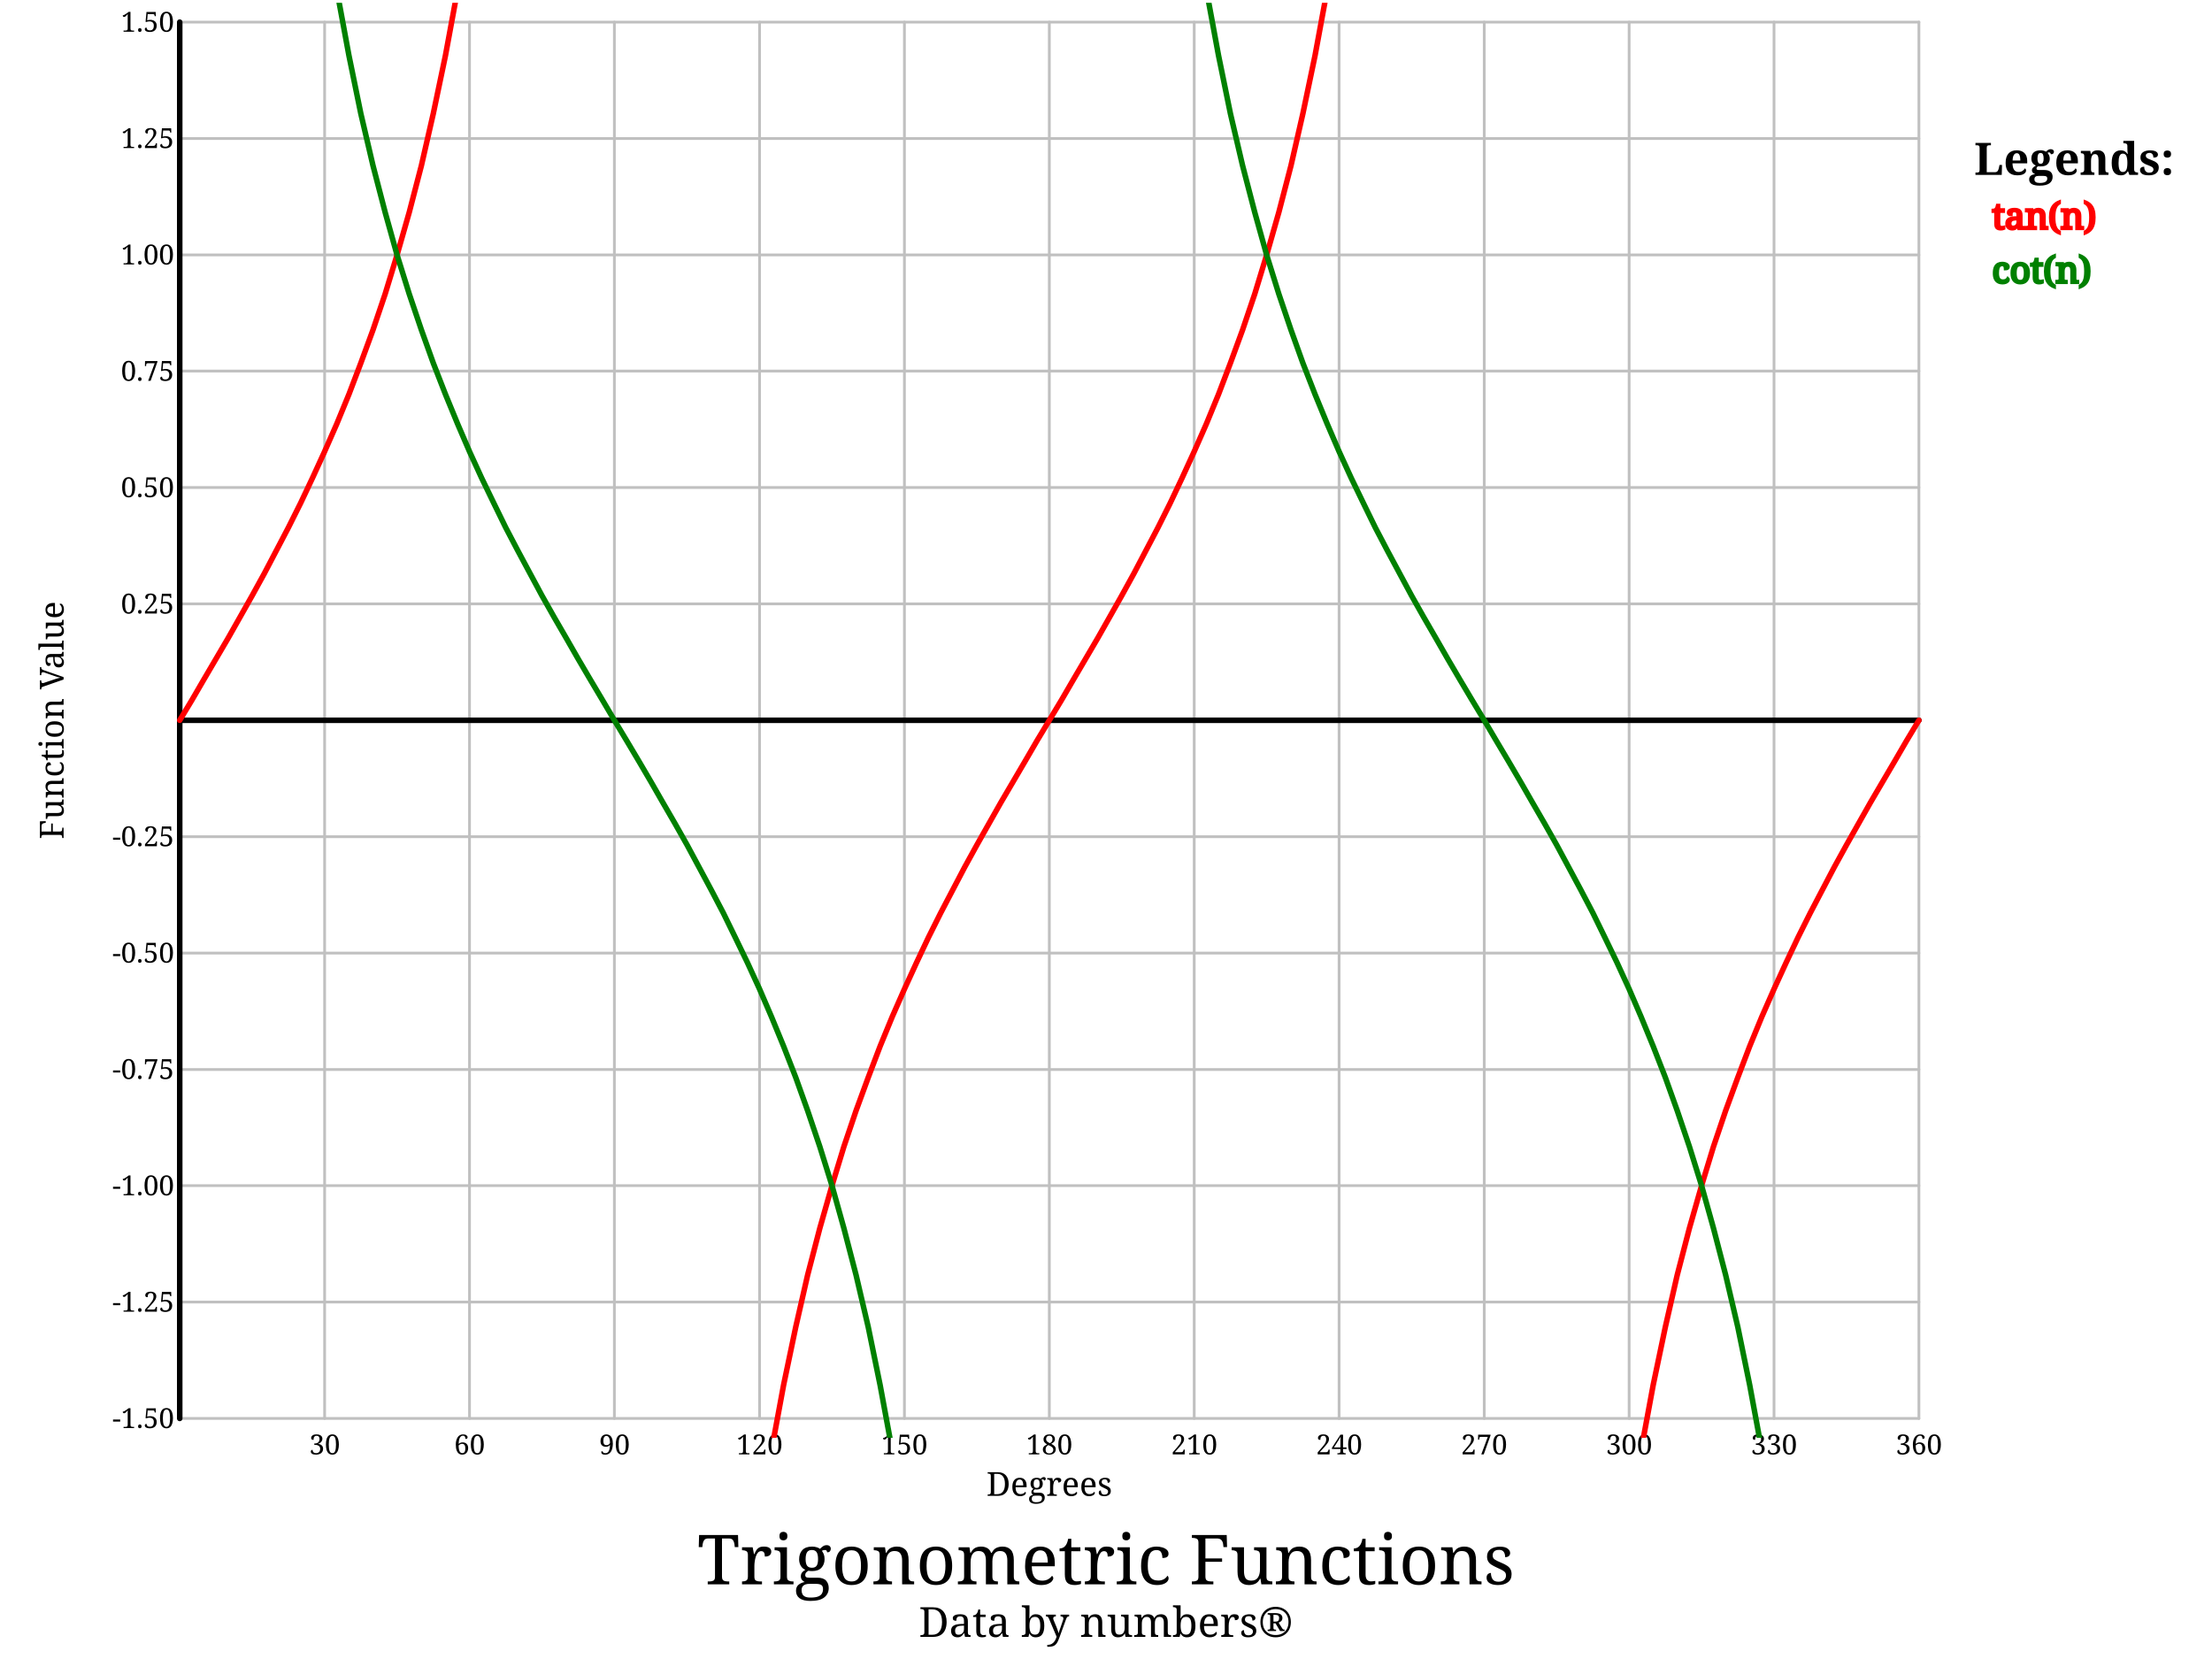
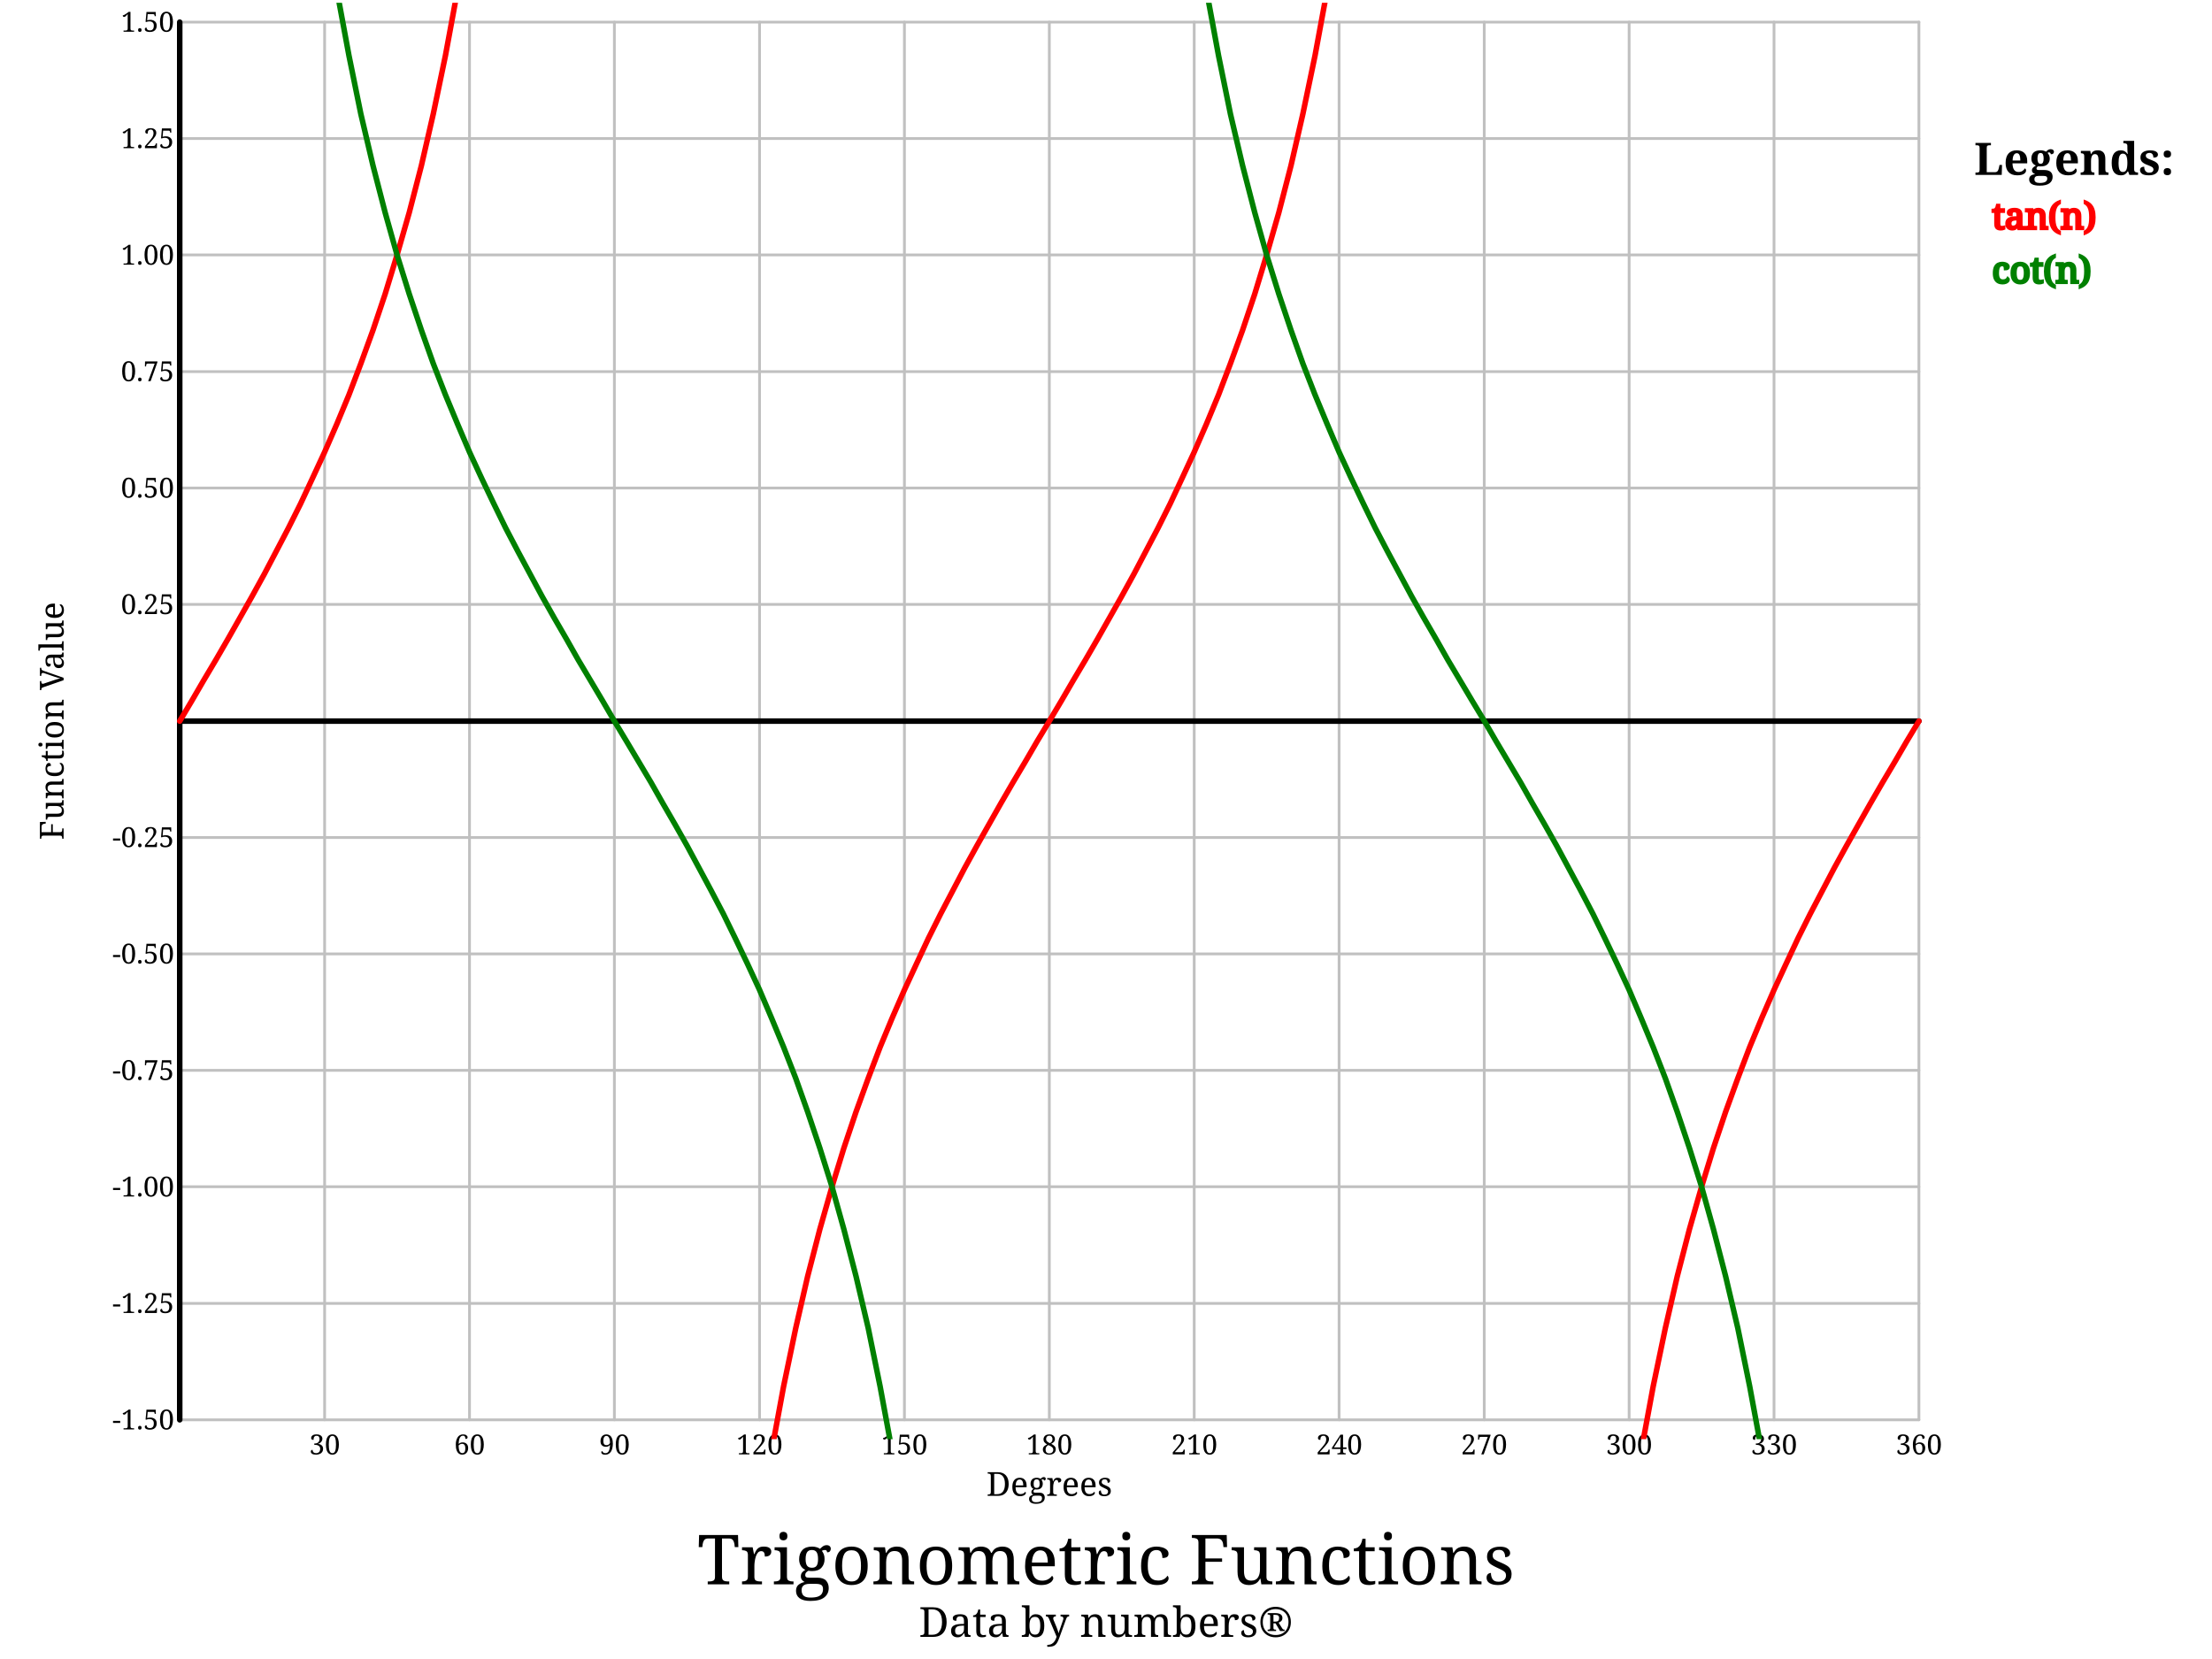
<svg xmlns="http://www.w3.org/2000/svg" id="svg-ex3" width="800" height="600">
  <defs>
    <clipPath id="plotable">
-       <rect x="58.0" y="1.0" width="643.0" height="519.0" rx="0.0" />
+       <rect x="58.0" y="1.0" width="643.0" height="519.5" rx="0.0" />
    </clipPath>
  </defs>
  <style>
svg#svg-ex3 { background-color: #ffedcc }
#svg-ex3 path.lightBG { fill: rgba(220,220,220,0.667) }
#svg-ex3 path.midBG { fill: rgba(120,120,120,0.667) }
#svg-ex3 path.darkBG { fill: rgba(35,35,35,0.667) }
#svg-ex3 g.plotarea { opacity: 1.0 }
#svg-ex3 g.plotarea path:hover { stroke-width: 5.0 }
#svg-ex3 path { stroke-width: 2.0; fill: none; stroke-linecap: round }
#svg-ex3 path.axes { stroke: black }
#svg-ex3 path.xlabel, #svg-ex3 path.ylabel { stroke: silver; stroke-width: 1 }
#svg-ex3 text { font-family: serif }
#svg-ex3 text.legend { font-size: 13.0px }
#svg-ex3 text.legend.headline { font-size: 16.2px; font-weight: bold }
#svg-ex3 text.subtitle { font-size: 15.0px; text-anchor: middle }
#svg-ex3 text.title { font-size: 25.0px; text-anchor: middle }
#svg-ex3 text.xlabel { font-size: 10.0px; text-anchor: middle }
#svg-ex3 text.xtitle, #svg-ex3 text.ytitle { font-size: 12.0px; text-anchor: middle }
#svg-ex3 text.ylabel { font-size: 10.0px; text-anchor: end; dominant-baseline: middle }
#svg-ex3 path.plot05 { stroke: #ff0000 }
#svg-ex3 text.plot05, #svg-ex3 rect.plot05 { fill: #ff0000; stroke: #ff0000 }
#svg-ex3 path.plot05.fill { stroke: #ff0000; fill: #ff0000; fill-opacity: 0.75 }
#svg-ex3 path.plot07 { stroke: #008000 }
#svg-ex3 text.plot07, #svg-ex3 rect.plot07 { fill: #008000; stroke: #008000 }
#svg-ex3 path.plot07.fill { stroke: #008000; fill: #008000; fill-opacity: 0.75 }
#svg-ex3 rect.legend { fill: silver; stroke: silver; fill-opacity: 0.1; stroke-width: 1.5 }
</style>
  <text x="117.42" y="526.00" class="xlabel">30</text>
  <text x="169.83" y="526.00" class="xlabel">60</text>
  <text x="222.25" y="526.00" class="xlabel">90</text>
  <text x="274.67" y="526.00" class="xlabel">120</text>
  <text x="327.08" y="526.00" class="xlabel">150</text>
  <text x="379.50" y="526.00" class="xlabel">180</text>
  <text x="431.92" y="526.00" class="xlabel">210</text>
  <text x="484.33" y="526.00" class="xlabel">240</text>
  <text x="536.75" y="526.00" class="xlabel">270</text>
  <text x="589.17" y="526.00" class="xlabel">300</text>
  <text x="641.58" y="526.00" class="xlabel">330</text>
  <text x="694.00" y="526.00" class="xlabel">360</text>
-   <path class="xlabel" d=" M 117.4,513.0 V 8.0 M 169.8,513.0 V 8.0 M 222.2,513.0 V 8.0 M 274.7,513.0 V 8.0 M 327.1,513.0 V 8.0 M 379.5,513.0 V 8.0 M 431.9,513.0 V 8.0 M 484.3,513.0 V 8.0 M 536.8,513.0 V 8.0 M 589.2,513.0 V 8.0 M 641.6,513.0 V 8.0 M 694.0,513.0 V 8.0 " />
-   <text x="63.00" y="218.42" class="ylabel">0.25</text>
-   <text x="63.00" y="302.58" class="ylabel">-0.25</text>
-   <text x="63.00" y="176.33" class="ylabel">0.50</text>
-   <text x="63.00" y="344.67" class="ylabel">-0.50</text>
-   <text x="63.00" y="134.25" class="ylabel">0.75</text>
-   <text x="63.00" y="386.75" class="ylabel">-0.75</text>
-   <text x="63.00" y="92.17" class="ylabel">1.00</text>
-   <text x="63.00" y="428.83" class="ylabel">-1.00</text>
-   <text x="63.00" y="50.08" class="ylabel">1.25</text>
-   <text x="63.00" y="470.92" class="ylabel">-1.25</text>
+   <path class="xlabel" d=" M 117.4,513.5 V 8.0 M 169.8,513.5 V 8.0 M 222.2,513.5 V 8.0 M 274.7,513.5 V 8.0 M 327.1,513.5 V 8.0 M 379.5,513.5 V 8.0 M 431.9,513.5 V 8.0 M 484.3,513.5 V 8.0 M 536.8,513.5 V 8.0 M 589.2,513.5 V 8.0 M 641.6,513.5 V 8.0 M 694.0,513.5 V 8.0 " />
+   <text x="63.00" y="218.62" class="ylabel">0.25</text>
+   <text x="63.00" y="302.88" class="ylabel">-0.25</text>
+   <text x="63.00" y="176.50" class="ylabel">0.50</text>
+   <text x="63.00" y="345.00" class="ylabel">-0.50</text>
+   <text x="63.00" y="134.38" class="ylabel">0.75</text>
+   <text x="63.00" y="387.12" class="ylabel">-0.75</text>
+   <text x="63.00" y="92.25" class="ylabel">1.00</text>
+   <text x="63.00" y="429.25" class="ylabel">-1.00</text>
+   <text x="63.00" y="50.12" class="ylabel">1.25</text>
+   <text x="63.00" y="471.38" class="ylabel">-1.25</text>
  <text x="63.00" y="8.00" class="ylabel">1.50</text>
-   <text x="63.00" y="513.00" class="ylabel">-1.50</text>
-   <path class="ylabel" d=" M 65.0,218.4 H 694.0 M 65.0,302.6 H 694.0 M 65.0,176.3 H 694.0 M 65.0,344.7 H 694.0 M 65.0,134.2 H 694.0 M 65.0,386.8 H 694.0 M 65.0,92.2 H 694.0 M 65.0,428.8 H 694.0 M 65.0,50.1 H 694.0 M 65.0,470.9 H 694.0 M 65.0,8.0 H 694.0 M 65.0,513.0 H 694.0 " />
-   <path class="axes" d=" M 65.0,260.5 H 694.0 M 65.0,513.0 V 8.0 " />
+   <text x="63.00" y="513.50" class="ylabel">-1.50</text>
+   <path class="ylabel" d=" M 65.0,218.6 H 694.0 M 65.0,302.9 H 694.0 M 65.0,176.5 H 694.0 M 65.0,345.0 H 694.0 M 65.0,134.4 H 694.0 M 65.0,387.1 H 694.0 M 65.0,92.2 H 694.0 M 65.0,429.2 H 694.0 M 65.0,50.1 H 694.0 M 65.0,471.4 H 694.0 M 65.0,8.0 H 694.0 M 65.0,513.5 H 694.0 " />
+   <path class="axes" d=" M 65.0,260.8 H 694.0 M 65.0,513.5 V 8.0 " />
  <g clip-path="url(#plotable)" class="plotarea">
-     <path class="plot05" d=" M 65.0,260.5 L 69.4,253.2 L 73.7,245.8 L 78.1,238.3 L 82.5,230.8 L 86.8,223.2 L 91.2,215.4 L 95.6,207.4 L 99.9,199.2 L 104.3,190.8 L 108.7,182.0 L 113.0,172.9 L 117.4,163.3 L 121.8,153.3 L 126.2,142.6 L 130.5,131.3 L 134.9,119.3 L 139.3,106.3 L 143.6,92.2 L 148.0,76.8 L 152.4,59.9 L 156.7,41.1 L 161.1,20.1 L 165.5,-3.7 L 169.8,-31.1 L 174.2,-62.9 L 178.6,-100.5 L 182.9,-145.9 L 187.3,-202.0 L 191.7,-273.4 L 196.0,-300.0 M 204.8,-300.0 M 209.1,-300.0 M 213.5,-300.0 M 217.9,-300.0 M 222.2,-300.0 M 226.6,900.0 M 231.0,900.0 M 235.4,900.0 M 239.7,900.0 M 244.1,900.0 L 248.5,888.7 L 252.8,794.4 L 257.2,723.0 L 261.6,666.9 L 265.9,621.5 L 270.3,583.9 L 274.7,552.1 L 279.0,524.7 L 283.4,500.9 L 287.8,479.9 L 292.1,461.1 L 296.5,444.2 L 300.9,428.8 L 305.2,414.7 L 309.6,401.7 L 314.0,389.7 L 318.3,378.4 L 322.7,367.7 L 327.1,357.7 L 331.5,348.1 L 335.8,339.0 L 340.2,330.2 L 344.6,321.8 L 348.9,313.6 L 353.3,305.6 L 357.7,297.8 L 362.0,290.2 L 366.4,282.7 L 370.8,275.2 L 375.1,267.8 L 379.5,260.5 L 383.9,253.2 L 388.2,245.8 L 392.6,238.3 L 397.0,230.8 L 401.3,223.2 L 405.7,215.4 L 410.1,207.4 L 414.4,199.2 L 418.8,190.8 L 423.2,182.0 L 427.5,172.9 L 431.9,163.3 L 436.3,153.3 L 440.7,142.6 L 445.0,131.3 L 449.4,119.3 L 453.8,106.3 L 458.1,92.2 L 462.5,76.8 L 466.9,59.9 L 471.2,41.1 L 475.6,20.1 L 480.0,-3.7 L 484.3,-31.1 L 488.7,-62.9 L 493.1,-100.5 L 497.4,-145.9 L 501.8,-202.0 L 506.2,-273.4 L 510.5,-300.0 M 519.3,-300.0 M 523.6,-300.0 M 528.0,-300.0 M 532.4,-300.0 M 536.8,-300.0 M 541.1,900.0 M 545.5,900.0 M 549.9,900.0 M 554.2,900.0 M 558.6,900.0 L 563.0,888.7 L 567.3,794.4 L 571.7,723.0 L 576.1,666.9 L 580.4,621.5 L 584.8,583.9 L 589.2,552.1 L 593.5,524.7 L 597.9,500.9 L 602.3,479.9 L 606.6,461.1 L 611.0,444.2 L 615.4,428.8 L 619.7,414.7 L 624.1,401.7 L 628.5,389.7 L 632.8,378.4 L 637.2,367.7 L 641.6,357.7 L 646.0,348.1 L 650.3,339.0 L 654.7,330.2 L 659.1,321.8 L 663.4,313.6 L 667.8,305.6 L 672.2,297.8 L 676.5,290.2 L 680.9,282.7 L 685.3,275.2 L 689.6,267.8 L 694.0,260.5 M 65.0,260.5 " />
-     <path class="plot07" d=" M 69.4,-300.0 L 73.7,-300.0 M 82.5,-300.0 M 86.8,-300.0 M 91.2,-300.0 L 95.6,-273.4 L 99.9,-202.0 L 104.3,-145.9 L 108.7,-100.5 L 113.0,-62.9 L 117.4,-31.1 L 121.8,-3.7 L 126.2,20.1 L 130.5,41.1 L 134.9,59.9 L 139.3,76.8 L 143.6,92.2 L 148.0,106.3 L 152.4,119.3 L 156.7,131.3 L 161.1,142.6 L 165.5,153.3 L 169.8,163.3 L 174.2,172.9 L 178.6,182.0 L 182.9,190.8 L 187.3,199.2 L 191.7,207.4 L 196.0,215.4 L 200.4,223.2 L 204.8,230.8 L 209.1,238.3 L 213.5,245.8 L 217.9,253.2 L 222.2,260.5 L 226.6,267.8 L 231.0,275.2 L 235.4,282.7 L 239.7,290.2 L 244.1,297.8 L 248.5,305.6 L 252.8,313.6 L 257.2,321.8 L 261.6,330.2 L 265.9,339.0 L 270.3,348.1 L 274.7,357.7 L 279.0,367.7 L 283.4,378.4 L 287.8,389.7 L 292.1,401.7 L 296.5,414.7 L 300.9,428.8 L 305.2,444.2 L 309.6,461.1 L 314.0,479.9 L 318.3,500.9 L 322.7,524.7 L 327.1,552.1 L 331.5,583.9 L 335.8,621.5 L 340.2,666.9 L 344.6,723.0 L 348.9,794.4 L 353.3,888.7 L 357.7,900.0 M 366.4,900.0 M 370.8,900.0 M 375.1,900.0 M 379.5,900.0 M 383.9,-300.0 M 388.2,-300.0 M 392.6,-300.0 M 397.0,-300.0 M 401.3,-300.0 M 405.7,-300.0 L 410.1,-273.4 L 414.4,-202.0 L 418.8,-145.9 L 423.2,-100.5 L 427.5,-62.9 L 431.9,-31.1 L 436.3,-3.7 L 440.7,20.1 L 445.0,41.1 L 449.4,59.9 L 453.8,76.8 L 458.1,92.2 L 462.5,106.3 L 466.9,119.3 L 471.2,131.3 L 475.6,142.6 L 480.0,153.3 L 484.3,163.3 L 488.7,172.9 L 493.1,182.0 L 497.4,190.8 L 501.8,199.2 L 506.2,207.4 L 510.5,215.4 L 514.9,223.2 L 519.3,230.8 L 523.6,238.3 L 528.0,245.8 L 532.4,253.2 L 536.8,260.5 L 541.1,267.8 L 545.5,275.2 L 549.9,282.7 L 554.2,290.2 L 558.6,297.8 L 563.0,305.6 L 567.3,313.6 L 571.7,321.8 L 576.1,330.2 L 580.4,339.0 L 584.8,348.1 L 589.2,357.7 L 593.5,367.7 L 597.9,378.4 L 602.3,389.7 L 606.6,401.7 L 611.0,414.7 L 615.4,428.8 L 619.7,444.2 L 624.1,461.1 L 628.5,479.9 L 632.8,500.9 L 637.2,524.7 L 641.6,552.1 L 646.0,583.9 L 650.3,621.5 L 654.7,666.9 L 659.1,723.0 L 663.4,794.4 L 667.8,888.7 L 672.2,900.0 M 680.9,900.0 M 685.3,900.0 M 689.6,900.0 M 694.0,900.0 M 69.4,-300.0 " />
+     <path class="plot05" d=" M 65.0,260.8 L 69.4,253.4 L 73.7,246.0 L 78.1,238.6 L 82.5,231.0 L 86.8,223.4 L 91.2,215.6 L 95.6,207.6 L 99.9,199.4 L 104.3,191.0 L 108.7,182.2 L 113.0,173.0 L 117.4,163.5 L 121.8,153.4 L 126.2,142.8 L 130.5,131.5 L 134.9,119.4 L 139.3,106.3 L 143.6,92.2 L 148.0,76.9 L 152.4,59.9 L 156.7,41.2 L 161.1,20.1 L 165.5,-3.7 L 169.8,-31.1 L 174.2,-62.9 L 178.6,-100.6 L 182.9,-146.0 L 187.3,-202.2 L 191.7,-273.7 L 196.0,-300.0 M 204.8,-300.0 M 209.1,-300.0 M 213.5,-300.0 M 217.9,-300.0 M 222.2,-300.0 M 226.6,900.0 M 231.0,900.0 M 235.4,900.0 M 239.7,900.0 M 244.1,900.0 L 248.5,889.6 L 252.8,795.2 L 257.2,723.7 L 261.6,667.5 L 265.9,622.1 L 270.3,584.4 L 274.7,552.6 L 279.0,525.2 L 283.4,501.4 L 287.8,480.3 L 292.1,461.6 L 296.5,444.6 L 300.9,429.2 L 305.2,415.2 L 309.6,402.1 L 314.0,390.0 L 318.3,378.7 L 322.7,368.1 L 327.1,358.0 L 331.5,348.5 L 335.8,339.3 L 340.2,330.5 L 344.6,322.1 L 348.9,313.9 L 353.3,305.9 L 357.7,298.1 L 362.0,290.5 L 366.4,282.9 L 370.8,275.5 L 375.1,268.1 L 379.5,260.8 L 383.9,253.4 L 388.2,246.0 L 392.6,238.6 L 397.0,231.0 L 401.3,223.4 L 405.7,215.6 L 410.1,207.6 L 414.4,199.4 L 418.8,191.0 L 423.2,182.2 L 427.5,173.0 L 431.9,163.5 L 436.3,153.4 L 440.7,142.8 L 445.0,131.5 L 449.4,119.4 L 453.8,106.3 L 458.1,92.2 L 462.5,76.9 L 466.9,59.9 L 471.2,41.2 L 475.6,20.1 L 480.0,-3.7 L 484.3,-31.1 L 488.7,-62.9 L 493.1,-100.6 L 497.4,-146.0 L 501.8,-202.2 L 506.2,-273.7 L 510.5,-300.0 M 519.3,-300.0 M 523.6,-300.0 M 528.0,-300.0 M 532.4,-300.0 M 536.8,-300.0 M 541.1,900.0 M 545.5,900.0 M 549.9,900.0 M 554.2,900.0 M 558.6,900.0 L 563.0,889.6 L 567.3,795.2 L 571.7,723.7 L 576.1,667.5 L 580.4,622.1 L 584.8,584.4 L 589.2,552.6 L 593.5,525.2 L 597.9,501.4 L 602.3,480.3 L 606.6,461.6 L 611.0,444.6 L 615.4,429.2 L 619.7,415.2 L 624.1,402.1 L 628.5,390.0 L 632.8,378.7 L 637.2,368.1 L 641.6,358.0 L 646.0,348.5 L 650.3,339.3 L 654.7,330.5 L 659.1,322.1 L 663.4,313.9 L 667.8,305.9 L 672.2,298.1 L 676.5,290.5 L 680.9,282.9 L 685.3,275.5 L 689.6,268.1 L 694.0,260.8 M 65.0,260.8 " />
+     <path class="plot07" d=" M 69.4,-300.0 L 73.7,-300.0 M 82.5,-300.0 M 86.8,-300.0 M 91.2,-300.0 L 95.6,-273.7 L 99.9,-202.2 L 104.3,-146.0 L 108.7,-100.6 L 113.0,-62.9 L 117.4,-31.1 L 121.8,-3.7 L 126.2,20.1 L 130.5,41.2 L 134.9,59.9 L 139.3,76.9 L 143.6,92.2 L 148.0,106.3 L 152.4,119.4 L 156.7,131.5 L 161.1,142.8 L 165.5,153.4 L 169.8,163.5 L 174.2,173.0 L 178.6,182.2 L 182.9,191.0 L 187.3,199.4 L 191.7,207.6 L 196.0,215.6 L 200.4,223.4 L 204.8,231.0 L 209.1,238.6 L 213.5,246.0 L 217.9,253.4 L 222.2,260.8 L 226.6,268.1 L 231.0,275.5 L 235.4,282.9 L 239.7,290.5 L 244.1,298.1 L 248.5,305.9 L 252.8,313.9 L 257.2,322.1 L 261.6,330.5 L 265.9,339.3 L 270.3,348.5 L 274.7,358.0 L 279.0,368.1 L 283.4,378.7 L 287.8,390.0 L 292.1,402.1 L 296.5,415.2 L 300.9,429.2 L 305.2,444.6 L 309.6,461.6 L 314.0,480.3 L 318.3,501.4 L 322.7,525.2 L 327.1,552.6 L 331.5,584.4 L 335.8,622.1 L 340.2,667.5 L 344.6,723.7 L 348.9,795.2 L 353.3,889.6 L 357.7,900.0 M 366.4,900.0 M 370.8,900.0 M 375.1,900.0 M 379.5,900.0 M 383.9,-300.0 M 388.2,-300.0 M 392.6,-300.0 M 397.0,-300.0 M 401.3,-300.0 M 405.7,-300.0 L 410.1,-273.7 L 414.4,-202.2 L 418.8,-146.0 L 423.2,-100.6 L 427.5,-62.9 L 431.9,-31.1 L 436.3,-3.7 L 440.7,20.1 L 445.0,41.2 L 449.4,59.9 L 453.8,76.9 L 458.1,92.2 L 462.5,106.3 L 466.9,119.4 L 471.2,131.5 L 475.6,142.8 L 480.0,153.4 L 484.3,163.5 L 488.7,173.0 L 493.1,182.2 L 497.4,191.0 L 501.8,199.4 L 506.2,207.6 L 510.5,215.6 L 514.9,223.4 L 519.3,231.0 L 523.6,238.6 L 528.0,246.0 L 532.4,253.4 L 536.8,260.7 L 541.1,268.1 L 545.5,275.5 L 549.9,282.9 L 554.2,290.5 L 558.6,298.1 L 563.0,305.9 L 567.3,313.9 L 571.7,322.1 L 576.1,330.5 L 580.4,339.3 L 584.8,348.5 L 589.2,358.0 L 593.5,368.1 L 597.9,378.7 L 602.3,390.0 L 606.6,402.1 L 611.0,415.2 L 615.4,429.2 L 619.7,444.6 L 624.1,461.6 L 628.5,480.3 L 632.8,501.4 L 637.2,525.2 L 641.6,552.6 L 646.0,584.4 L 650.3,622.1 L 654.7,667.5 L 659.1,723.7 L 663.4,795.2 L 667.8,889.6 L 672.2,900.0 M 680.9,900.0 M 685.3,900.0 M 689.6,900.0 M 694.0,900.0 M 69.4,-300.0 " />
  </g>
  <text x="379.50" y="541.00" class="xtitle">Degrees</text>
-   <text x="23.00" y="260.50" class="ytitle" transform="matrix(0.00,-1.00,1.00,0.00,-237.50,283.50)">Function Value</text>
+   <text x="23.00" y="260.75" class="ytitle" transform="matrix(0.00,-1.00,1.00,0.00,-237.75,283.75)">Function Value</text>
  <text x="714.00" y="63.25" class="legend headline">Legends:</text>
  <text x="720.50" y="82.75" class="plot05 legend">tan(n)</text>
  <text x="720.50" y="102.25" class="plot07 legend">cot(n)</text>
  <path class="legend" d=" M 786.0,34.0 Q 792.0,34.0, 792.0,40.0 L 792.0,115.8 Q 792.0,121.8, 786.0,121.8 L 707.0,121.8 Q 701.0,121.8, 701.0,115.8 L 701.0,40.0 Q 701.0,34.0, 707.0,34.0 Z " />
  <text x="400.00" y="592.00" class="subtitle">Data by numbers®</text>
  <text x="400.00" y="573.00" class="title">Trigonometric Functions</text>
</svg>
